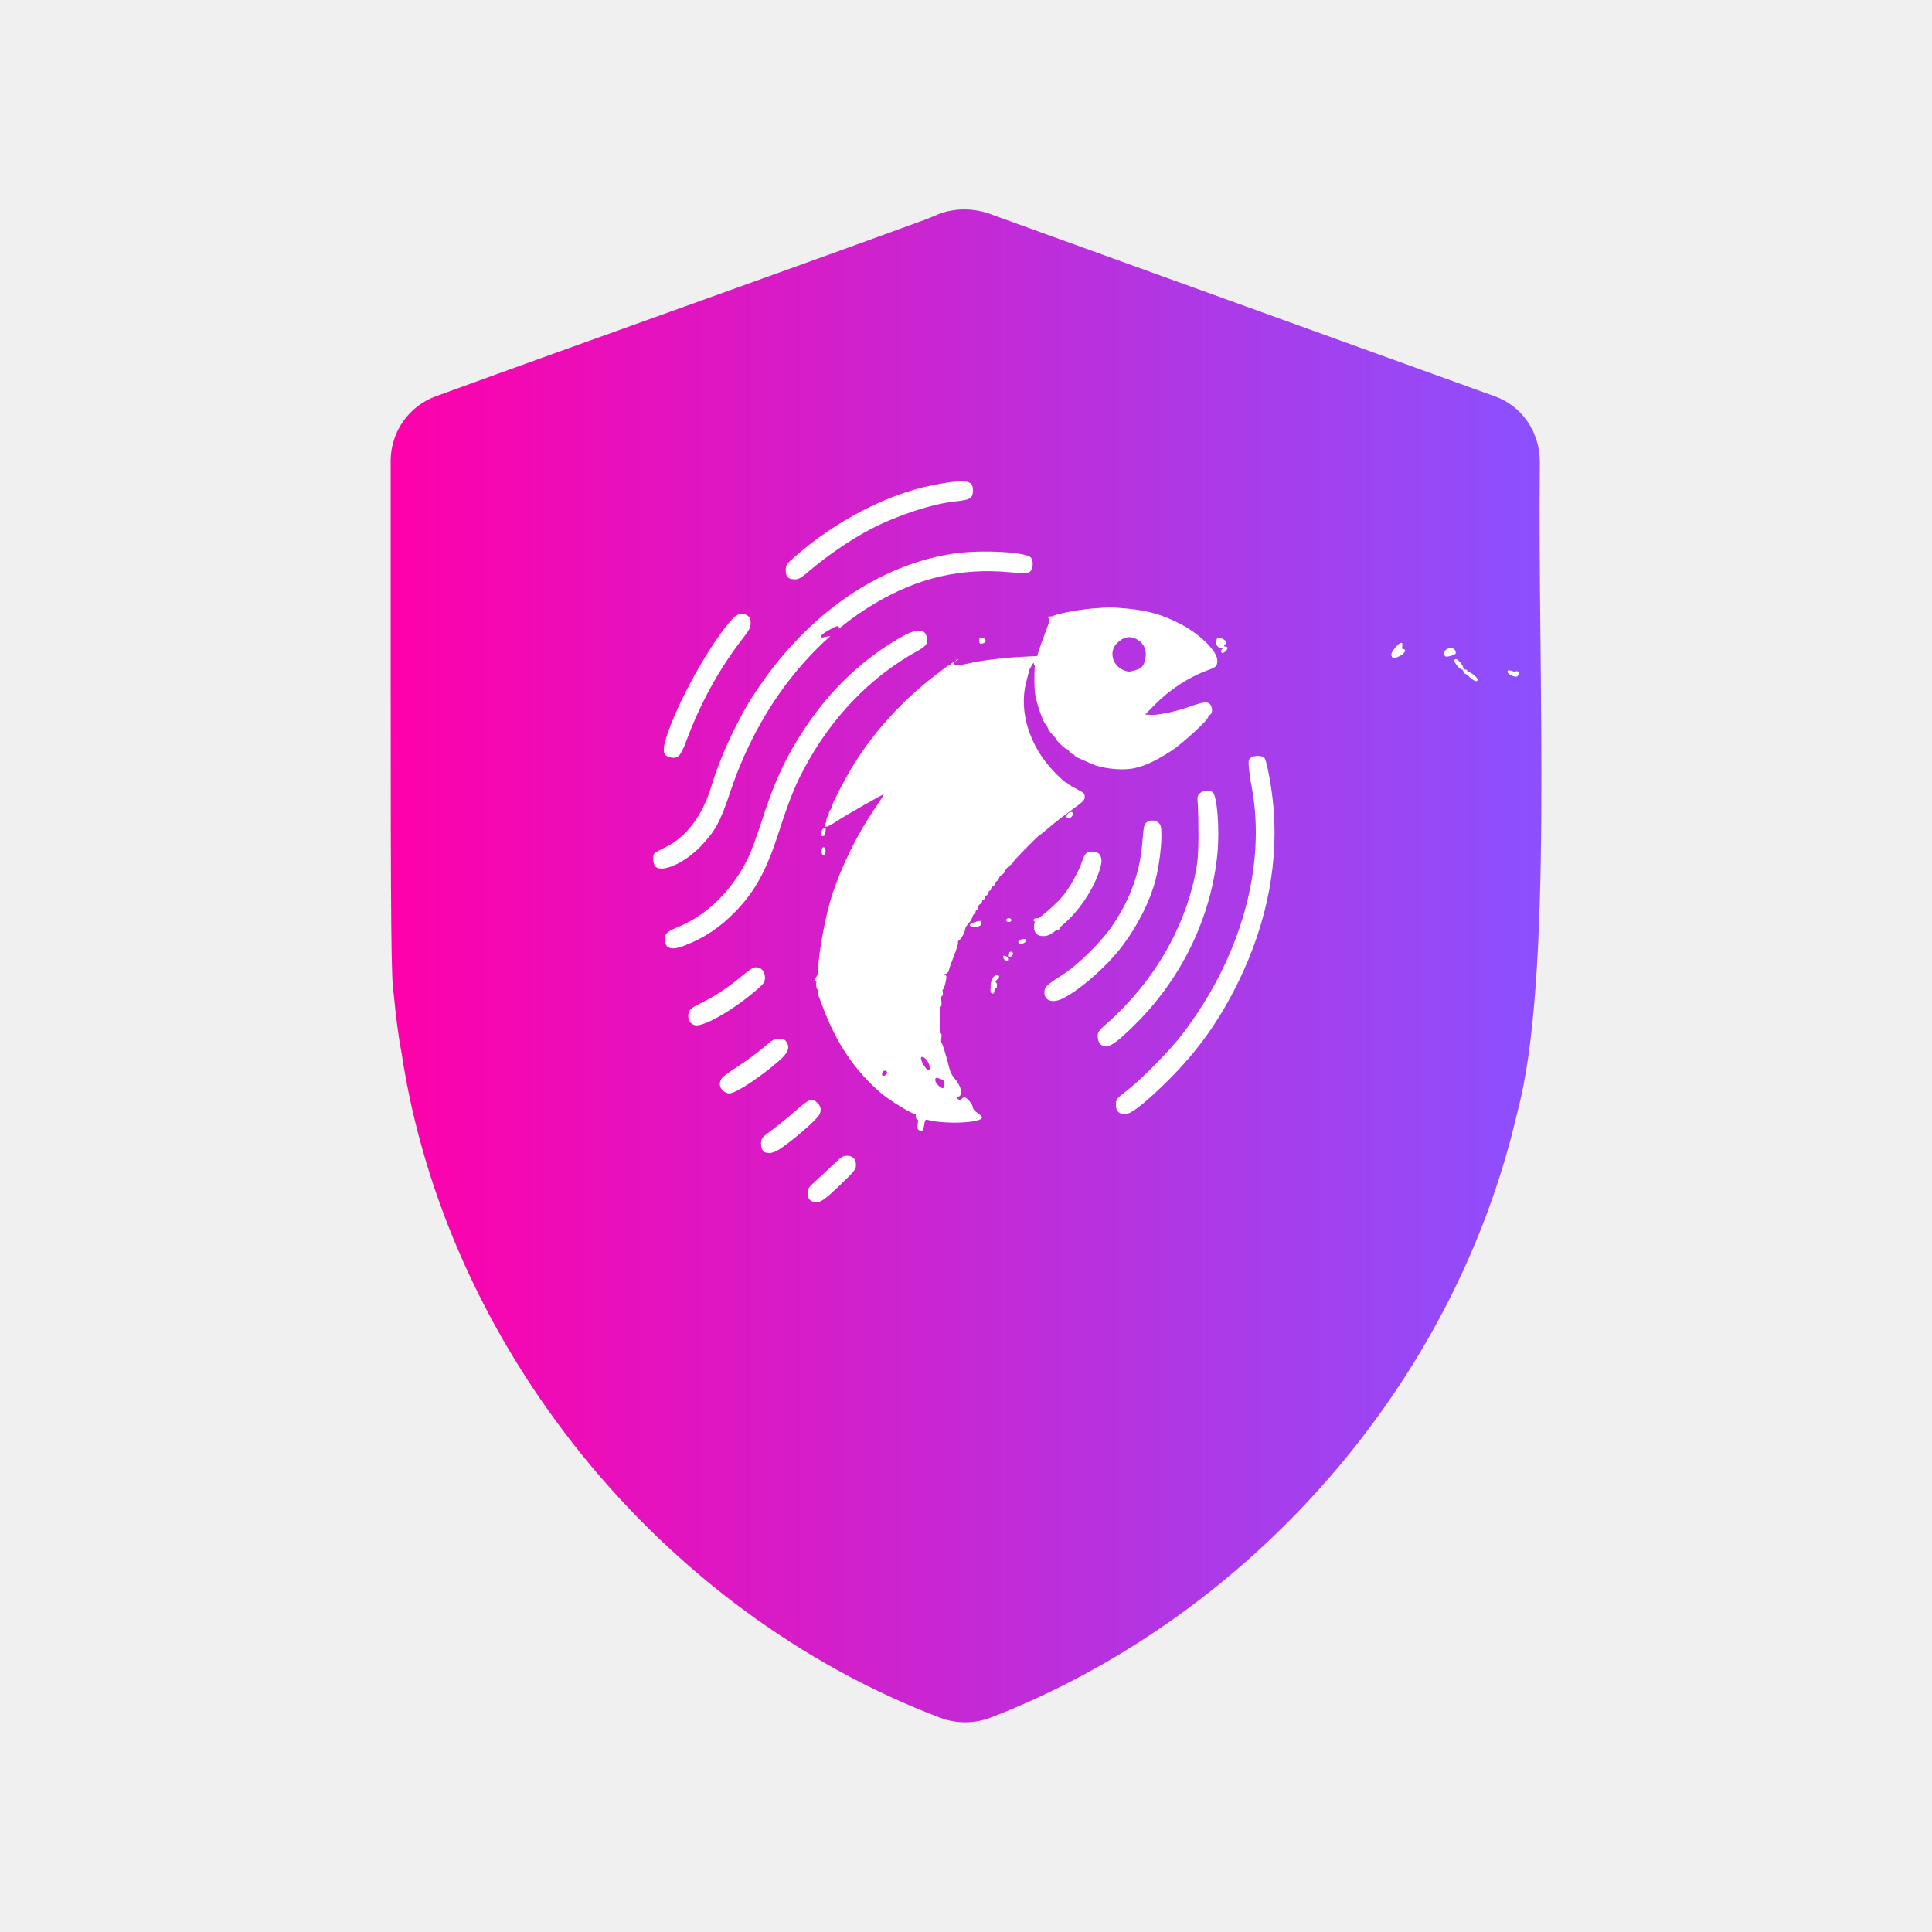
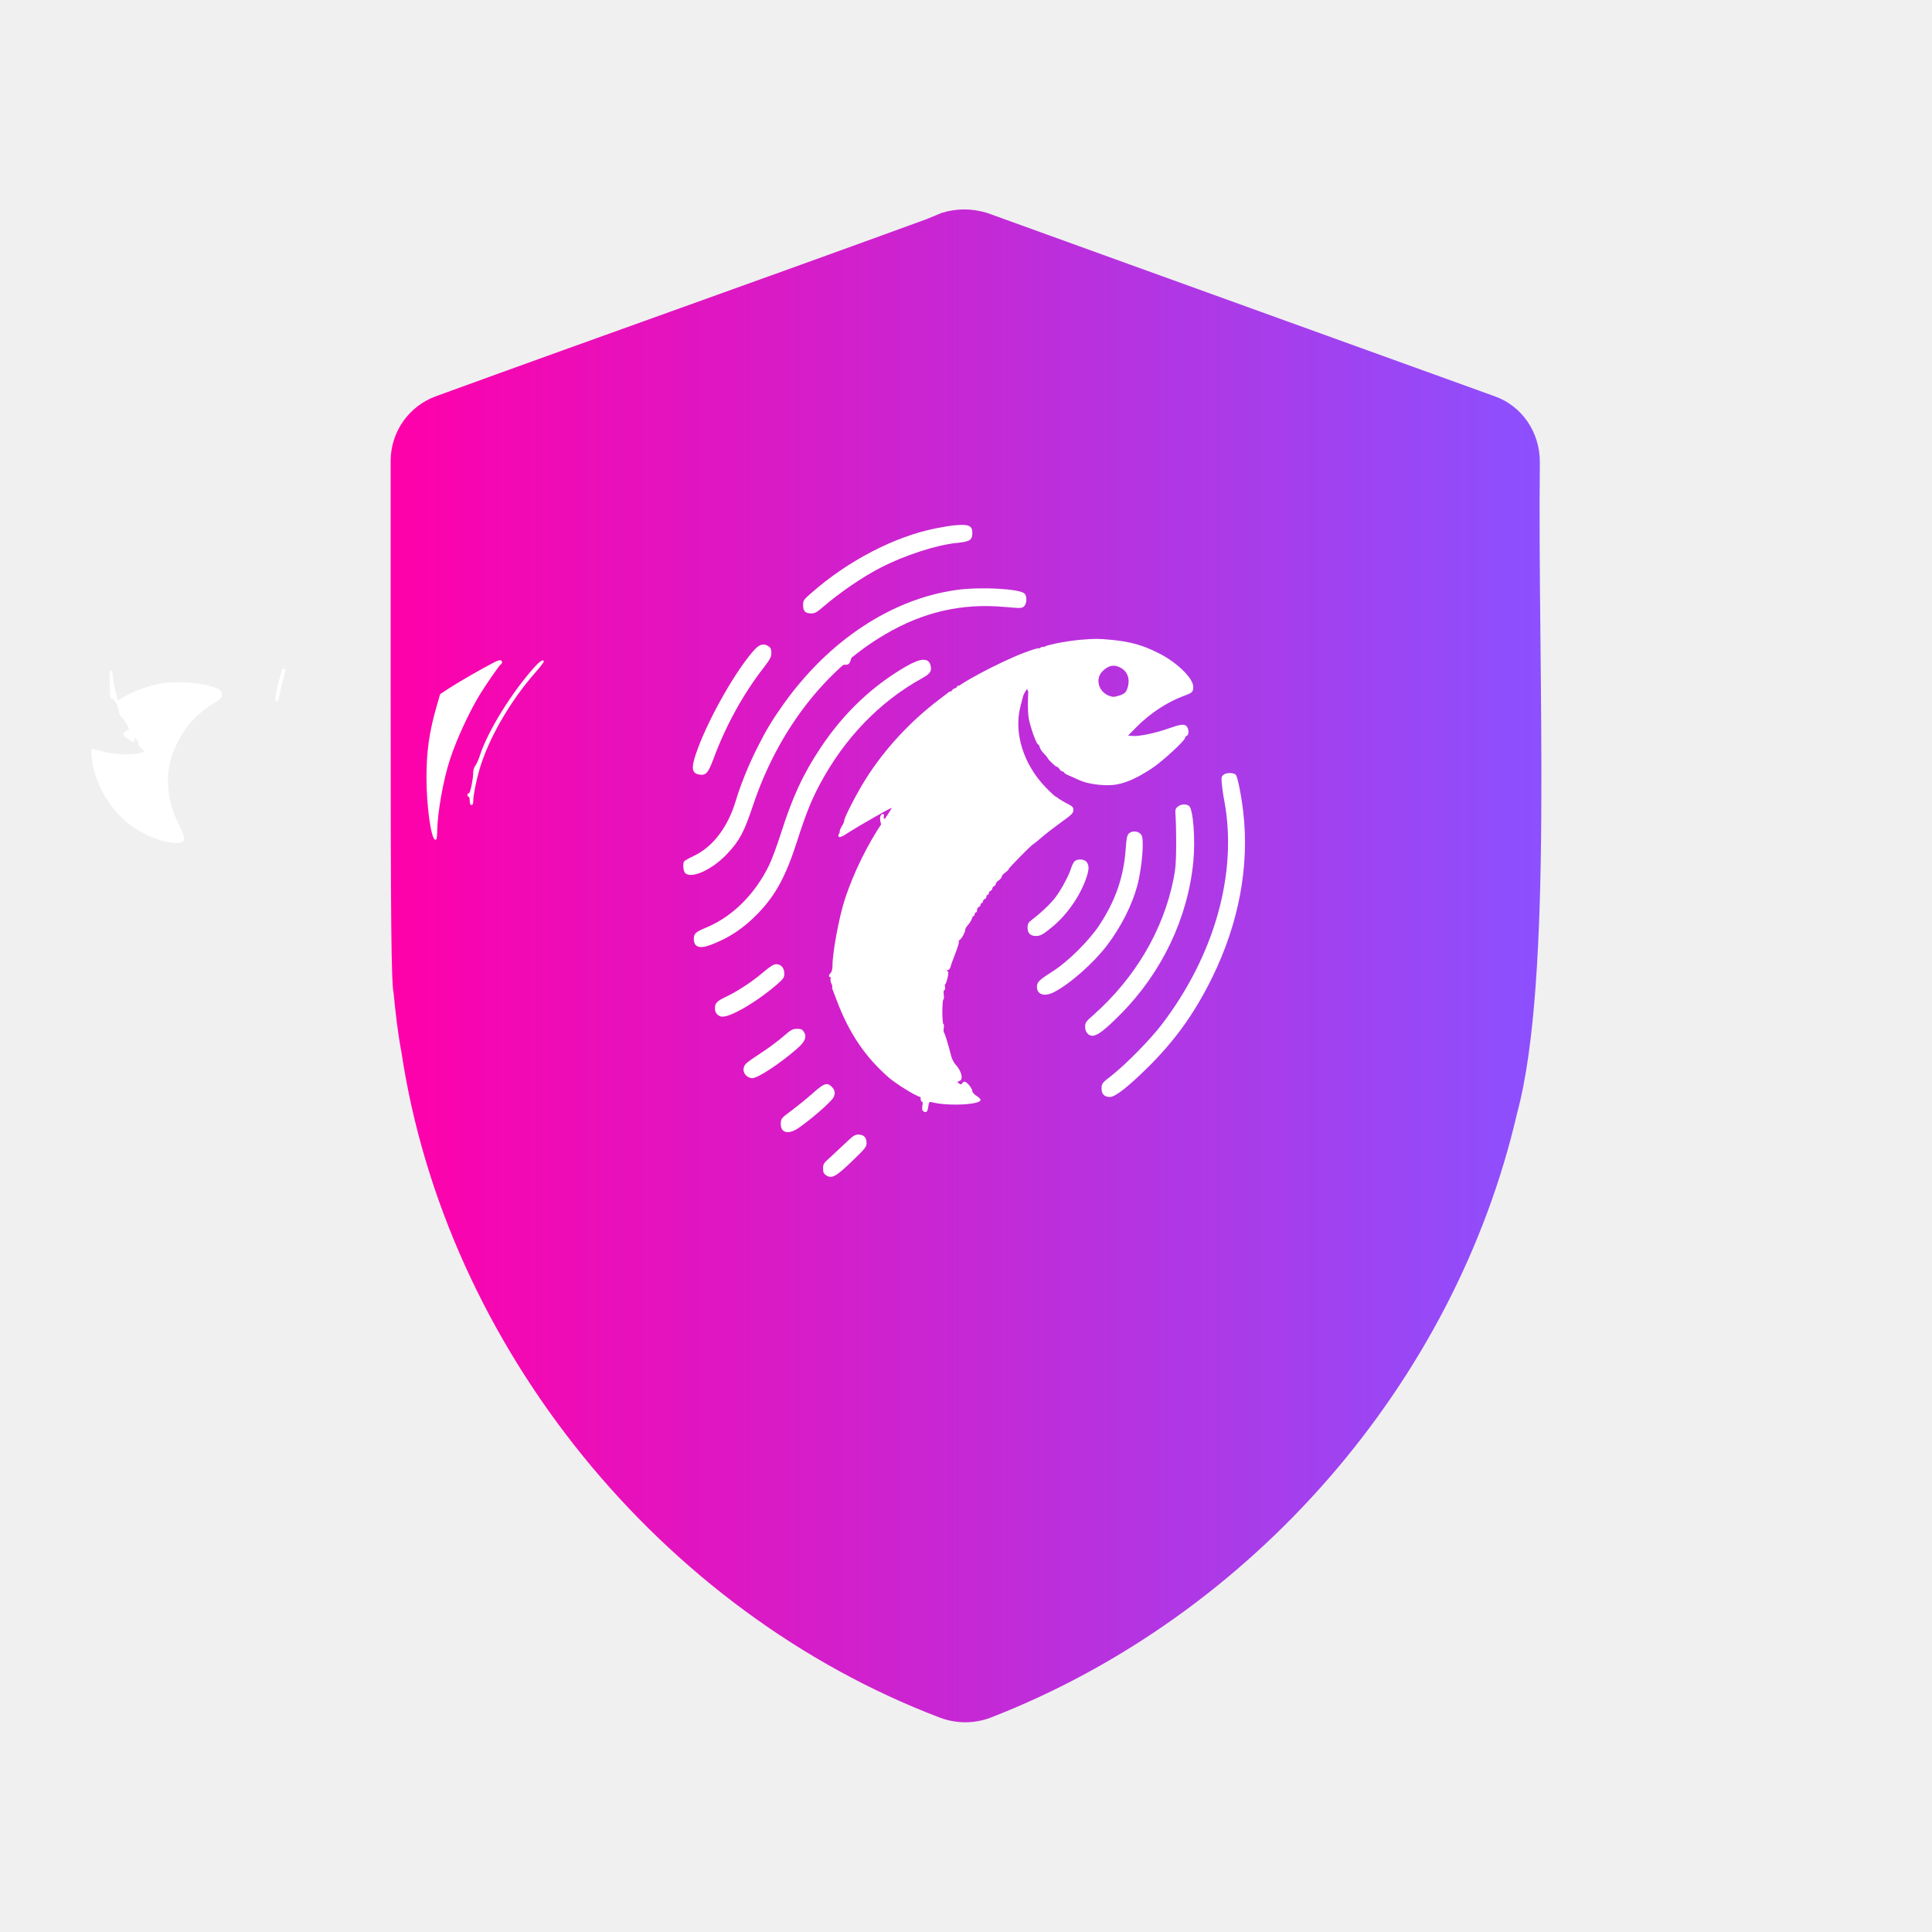
<svg xmlns="http://www.w3.org/2000/svg" viewBox="-6.527 2.221 32.279 32.279" role="img" aria-label="Socket sockeye">
  <defs>
    <linearGradient id="socket-brand-gradient" x1="0" y1="0" x2="1" y2="0">
      <stop offset="0%" stop-color="#ff00aa" />
      <stop offset="100%" stop-color="#8c50ff" />
    </linearGradient>
  </defs>
  <path data-socket-layer="shield" fill="url(#socket-brand-gradient)" d="M18.44 8.84c.46.16.76.6.76 1.1-.04 3.58.23 8.63-.38 10.88-1.04 4.5-4.42 8.4-8.8 10.1a1.2 1.2 0 0 1-.84 0C4.52 29.15.92 24.73.18 19.8c-.06-.31-.1-.67-.13-.98-.04-.2-.05-1.14-.05-5.17V9.91a1.15 1.15 0 0 1 .76-1.07c2.8-1.02 5.38-1.93 8.2-2.96l.24-.1q.38-.12.77 0l2.24.81z" />
  <g data-socket-layer="glyph" transform="translate(2.013 9.2) scale(0.63333)">
-     <defs>
-       <mask id="glyph-cut-0" maskUnits="userSpaceOnUse" x="-4000" y="-4000" width="8000" height="8000">
-         <rect x="-4000" y="-4000" width="8000" height="8000" fill="#ffffff" />
-         <path fill="#000000" d="M672 284c-21.9 8.4-59 28.2-59 31.7 0 1.1.9 1.3 4.8.8 2.6-.4 6.3-1.1 8.3-1.6 7.3-1.8 25.7-4.1 38.4-4.7l13-.7 1.3-4.5c.8-2.5 2.9-8.4 4.8-13.3 1.9-4.8 3.4-9.4 3.4-10.2 0-2.4-3.7-1.8-15 2.5m-155.2 5.8c-6.2 3.4-8 6.6-3 5.1 1.5-.4 4.1-.7 5.8-.7 2.4.1 3.4-.4 4.3-2.3 1.5-3.3 1.4-5.4-.1-5.4-.7 0-3.9 1.5-7 3.3M221.3 292c-10.5 5.4-31.2 17.4-38.1 21.9l-8.1 5.3L172 330c-6.2 21.5-8.5 38.1-8.5 60.3 0 24.1 3.9 52.1 7.4 52.8 1.3.2 1.6-1.1 1.7-7.5.3-15.8 5.3-44 10.9-60.8 5.4-16.7 16.2-40.1 25.2-54.9 5.2-8.6 16.8-25.3 18.1-26.1 1.7-1 1.1-3.5-.7-3.5-1 .1-3.1.8-4.8 1.7m-82.3 4.3c-2.9 3-3.5 5.2-1.4 5.2 1.6 0 6.7-5.2 6.7-6.8 0-2.1-2.5-1.3-5.3 1.6m33.3 5.1c-19.1 21.6-38.6 53.2-45.3 73.3-1.3 4.1-3.2 8.4-4.2 9.6-1 1.3-1.8 3.6-1.8 5.1 0 6.3-2.5 18.4-3.7 18.4-.7 0-1.3.7-1.3 1.5s.5 1.5 1 1.5c.6 0 1 1.6 1 3.5 0 2.4.5 3.5 1.5 3.5s1.5-1 1.5-3.4c0-4.7 2.3-16.5 5.3-26.8 7.7-26.3 26-58.1 47.7-82.7 3.9-4.4 7-8.5 7-9 0-2.7-3.3-.6-8.7 5.5m-76.8 3.4c-1.5 4.8-1.5 5.1.1 5.1.8 0 1.9-1.7 2.5-3.9 1.5-4.8 1.5-5.1-.1-5.1-.8 0-1.9 1.7-2.5 3.9m-123.4 5.1c-.9 2.4-.7 3.4.8 3.4 1.3 0 2.6-2 2.6-4.1 0-1.5-2.7-1-3.4.7m-94 1c0 .8-.4 1.5-1 1.5-.5 0-1 .7-1 1.5s.7 1.5 1.5 1.5 1.5-.7 1.5-1.5.5-1.5 1-1.5c.6 0 1-.7 1-1.5s-.7-1.5-1.5-1.5-1.5.7-1.5 1.5m-241 1.4c-1.4 2.7-1.3 4.1.5 4.1 1.4 0 3.5-2.9 3.5-4.9 0-1.8-2.9-1.2-4 .8m-33.4 1.7c-.9 3.4-.8 3.8.9 3.8.8 0 1.5-.3 1.5-.8 0-.4.3-1.7.6-3 .5-1.6.2-2.2-.9-2.2-.8 0-1.7 1-2.1 2.2m48.6 3.1c-.9 2.4-.7 3.4.8 3.4 1.3 0 2.6-2 2.6-4.1 0-1.5-2.7-1-3.4.7m-46.4 2.7c-.9 3.4-.8 3.8.9 3.8.8 0 1.5-.3 1.5-.8 0-.4.3-1.7.6-3 .5-1.6.2-2.2-.9-2.2-.8 0-1.7 1-2.1 2.2m-101.3.3c-.3.9-.3 1.8 0 2.2 1 1 3.7-.6 3.7-2.2 0-2-2.9-2-3.7 0m-107.4 1.1c-.9 2.4-.7 3.4.8 3.4 1.3 0 2.6-2 2.6-4.1 0-1.5-2.7-1-3.4.7m-146.7 1c-.3.9-.3 1.8 0 2.2 1 1 3.7-.6 3.7-2.2 0-2-2.9-2-3.7 0m-93.8 2c-1.6 3.5-1.5 5.5.2 5.5 1.2 0 3.6-4.7 3.6-7.1 0-1.9-2.8-.7-3.8 1.6m-214 1c0 .3-1.1 4.2-2.4 8.7-3.2 11.3-4.1 18.8-2.3 18.8q1.5 0 2.7-6.3c.6-3.4 2-9.3 3.1-13.2 2.3-8.4 2.3-8.5.4-8.5-.8 0-1.5.2-1.5.5m197.7 3c-2 4.3-2.1 5.5-.4 5.5 1.2 0 4.7-5.9 4.7-8 0-2.3-2.8-.7-4.3 2.5m81 1c0 .8-.4 1.5-1 1.5-.5 0-1 .7-1 1.5s-.4 1.5-1 1.5c-.5 0-1 .7-1 1.5s.7 1.5 1.5 1.5 1.5-.7 1.5-1.5.5-1.5 1-1.5c.6 0 1-.7 1-1.5s.5-1.5 1-1.5c.6 0 1-.7 1-1.5s-.7-1.5-1.5-1.5-1.5.7-1.5 1.5m-140.9-.8c-1.5.5-1.8 3.3-.4 3.3 2.1 0 4.1-1.3 4.1-2.6 0-1.4-1.4-1.7-3.7-.7m-115.7.2c-1.5.5-1.8 3.3-.4 3.3 2.1 0 4.1-1.3 4.1-2.6 0-1.4-1.4-1.7-3.7-.7m-241 1.9c0 4.7 1.3 8.6 2.8 8.6 1.1 0 1.3-.8.8-3.8-.3-2-.6-4.5-.6-5.5 0-.9-.7-1.7-1.5-1.7-.9 0-1.5.9-1.5 2.4m162.2.8c-1.6 1.6-1.5 3.8.1 3.8.7 0 1.8-.5 2.5-1.2 1.6-1.6 1.5-3.8-.1-3.8-.7 0-1.8.5-2.5 1.2m15.5 2.6c-2 2.2-2.2 4.2-.4 4.2 1.6 0 4.7-3.2 4.7-4.8 0-1.8-2.5-1.4-4.3.6m18.2-.3c-1.6 1.6-1.5 3.8.1 3.8.7 0 1.8-.5 2.5-1.2 1.6-1.6 1.5-3.8-.1-3.8-.7 0-1.8.5-2.5 1.2m-146.7 11.5c.4 13.8.3 13.3 1.6 13.3 2.4 0 5.1 4.9 6.4 11.6.3 1.8 1.5 4 2.7 5 2 1.8 6.3 9.3 5.6 9.9-.2.1-1.3.8-2.5 1.4-3.3 1.7-2.8 3.5 1.5 6.5 4.7 3.2 6.6 3.4 5.9.5-.5-2-.5-2 1.4-.3 1 .9 1.9 2.8 1.9 4 0 1.4 1 3 2.5 4 1.4.9 2.5 2 2.5 2.4 0 .5-3.1 1.3-6.9 2-7 1.2-23 .1-28.3-1.9-1.3-.4-4.1-1.1-6.2-1.5l-3.9-.7.6 7.5c1.7 19.2 13.5 41.2 29.5 54.7 11.7 9.9 30.6 17.9 42.1 17.9 8.7 0 9-2.5 2.1-16.5-9.8-19.7-11.6-41.1-5-59.3 7-18.9 17.8-32.4 34.3-42.6 6.7-4.2 7.7-5.2 7.7-7.7 0-1.9-.8-3.4-2.5-4.5-7.5-4.9-32-7.7-47.5-5.5-10.2 1.5-23.3 6-32.1 11.1l-6.6 3.7-1.7-7.2c-1-4-2-9.8-2.3-12.9-.4-3.5-1-5.6-1.8-5.6-1 0-1.2 2.6-1 10.7m-199 1.4c0 2.1 1.3 4.1 2.6 4.1 1.5 0 1.7-1 .8-3.4-.7-1.7-3.4-2.2-3.4-.7M588 619c0 2.3 4.1 9 5.5 9 2.1 0 1.9-2.9-.5-6.8-1.9-3-5-4.4-5-2.2m-29.7 11c-.3.9-.3 1.8 0 2.2 1 1 3.7-.6 3.7-2.2 0-2-2.9-2-3.7 0m40.7 5.8c0 2 3.9 6.2 5.8 6.2.7 0 1.2-1.4 1.2-3 0-2.4-.6-3.3-2.6-4-3.6-1.4-4.4-1.3-4.4.8m19.3 0c-.3.9-.3 1.8 0 2.2 1 1 3.7-.6 3.7-2.2 0-2-2.9-2-3.7 0" />
-       </mask>
-     </defs>
-     <g transform="translate(-9.352 -4.327) scale(0.03429)" mask="url(#glyph-cut-0)">
-       <path fill="#ffffff" fill-rule="nonzero" d="M681.9 288.8c-2.1 5.3-4.3 11.7-5 14.2l-1.4 4.5-12.5.6c-13.9.7-25.8 2.1-37 4.5-5.3 1.2-7.5 1.3-7.8.5-.4-1.3-3.2-1.5-3.2-.2 0 .5-.9 1.1-2 1.4-2 .5-3.7 3.3-2.7 4.3.2.3 6.3-.7 13.3-2.1 22.1-4.5 47.4-6.9 47.4-4.6 0 .5-.7 2.5-1.5 4.4-1.8 4.5-1.9 5.7-.2 5.7.7 0 2.3-1.9 3.4-4.3 1.4-2.6 2.2-3.5 2.2-2.3.1 1.4.6 1.7 2.4 1.2 1.2-.3 2.5-.6 3-.6 1.1 0 .8-6-.3-6-2.4 0 3.9-19.9 8.2-26.2 2.4-3.5 2.3-4.8-.4-4.8-2 0-2.8 1.4-5.9 9.8m-5.7 1.2c-1.5.5-1.8 3.3-.4 3.3 2.1 0 4.1-1.3 4.1-2.6 0-1.4-1.4-1.7-3.7-.7m-14 6.6c-4.6 2.3-8.3 4.7-8.3 5.4s.4 1.3 1 1.3c2.2 0 18-8.5 18-9.7 0-2-1.9-1.5-10.7 3m107.7-.9c0 1.3 2 2.6 4.1 2.6 1.5 0 1-2.7-.7-3.4-2.4-.9-3.4-.7-3.4.8m-137 2c0 2.6.7 2.9 3.4 1.9 3-1.2 1.2-4.4-2.5-4.4-.5 0-.9 1.1-.9 2.5m182.6-.9c-1.2 3.1.4 6.4 3.3 6.5 1.4 0 2 .3 1.4.6-1.6.6-1.7 3.3-.2 3.3 1.4 0 3.9-2.5 3.9-3.9 0-.6-.8-1.1-1.7-1.1-1.3 0-1.4-.3-.5-1.2 1.9-1.9 1.4-3.2-1.5-4.6-3.5-1.6-4-1.5-4.7.4m137.2 6.5c-2.3 2.8-3.1 4.6-2.7 6 .8 2.4 1.9 2.4 6.5.2 3.5-1.7 5.4-5.2 2.7-5.2-1 0-1.3-.8-.9-2.5.7-3.8-1.8-3.1-5.6 1.5m39.6 1.1c-2 1.1-2.4 4.4-.8 5.4 1.3.8 8-1.3 8-2.5 0-3.7-3.5-5.1-7.2-2.9m6 8.5c0 1.8 4.3 7 5.7 7 .7 0 1.3.7 1.3 1.5s.4 1.5.9 1.5 2.3 1.3 4.1 3c3.4 3.2 6 3.9 6 1.7 0-1.4-5.2-5.7-7-5.7-.5 0-1-.5-1-1 0-.6-.7-1-1.5-1s-1.5-.5-1.5-1.1c0-1.9-4.1-6.9-5.6-6.9-.8 0-1.4.5-1.4 1m41 8.8c0 1.4 4 3.7 6.5 3.7 2.7 0 1.5-2.8-1.6-3.9-4.1-1.4-4.9-1.4-4.9.2m5 1c0 .8.9 1.5 2 1.5s2-.7 2-1.5-.9-1.5-2-1.5-2 .7-2 1.5M678.9 412c-34.2 20.5-60.6 46.1-79.6 77.3-19.8 32.3-27.6 64.9-23.2 96.3 2.1 15.2 9.9 35.5 17.5 45.9 6.9 9.2 20.1 22 28.2 27.3 6.7 4.3 7.1 4.7 5 5.6-4.4 1.8-22.7 1.1-31.5-1.2-10.5-2.8-11.3-2.8-11.3.3 0 1.4.5 2.5 1.1 2.5.7 0 .9 1.2.4 3.6-.4 2.6-.2 3.9.7 4.5 2.6 1.7 3.6.8 4.3-3.7.6-4.1.9-4.5 2.8-4 13.3 3.6 41.7 2.3 41.7-1.9 0-.8-1.6-2.3-3.5-3.5-2-1.2-3.5-3-3.5-4 0-2.3-4.7-8-6.5-8-.8 0-1.8.6-2.2 1.4-.7 1.2-1.1 1.2-2.6.1-1.8-1.3-1.7-1.4.2-2 3.8-1.2 2-8.7-3.5-14.5-1.2-1.4-2.7-4.3-3.3-6.5-2.8-11-5.6-20-6.2-20.3-.4-.2-.5-1.9-.2-3.8s.2-3.4-.3-3.4-.9-4.7-.9-10.5.4-10.5.9-10.5.6-1.8.3-4c-.3-2.4-.1-4 .5-4s.8-1.1.6-2.5c-.3-1.4-.2-2.5.2-2.5.3 0 1.2-2.3 1.9-5.2.9-4.1.9-5.3-.1-6-1-.6-.9-.8.3-.8 1 0 2-1.2 2.4-2.8.3-1.5 2.2-6.6 4.1-11.5 1.9-4.8 3.2-9.1 2.9-9.6-.3-.6.1-1.3.8-1.8 1.7-1 4.7-6.6 4.7-8.7 0-.8 1.1-2.7 2.5-4.2s2.8-3.8 3.1-5.1c.4-1.3 1-2.3 1.5-2.3s.9-.7.9-1.5.5-1.5 1-1.5c.6 0 1-.9 1-2s.7-2.3 1.5-2.6c.8-.4 1.5-1.2 1.5-2s.5-1.4 1-1.4c.6 0 1-.6 1-1.4s.7-1.6 1.5-2c.8-.3 1.5-1.2 1.5-2.1 0-.8.5-1.5 1-1.5.6 0 1-.6 1-1.4s.7-1.6 1.5-2c.8-.3 1.5-1.2 1.5-2 0-.7.7-1.6 1.5-2 .8-.3 1.5-1.2 1.5-2 0-.7 1.1-2.1 2.5-3s2.5-2.3 2.5-3.1c0-.7 1.4-2.3 3-3.5 1.7-1.2 3-2.5 3-3 0-.9 19.8-21 20.7-21 .2 0 3.5-2.6 7.2-5.8 3.7-3.3 11.4-9.1 16.9-13.1 8.9-6.4 10.2-7.7 10.2-10.2s-.7-3.2-5.2-5.5c-2.9-1.5-7.2-4-9.5-5.5-2.3-1.6-4.8-2.9-5.6-2.9s-7.5 3.6-14.8 8M549 417.7c-12 6.7-16.3 8.6-18.9 8.4-4.2-.2-8.1 2.2-8.1 5.3 0 1.7-1 2.8-4 4.2-2.4 1.1-4 2.6-4 3.6 0 2.8 2 2.2 10-3.1 7.8-5 34.3-20.1 35.3-20.1.4 0-2.6 4.8-6.7 10.7-13.6 19.9-25.6 44.3-33 66.8-5 15.4-10.6 45.4-10.6 57 0 2.5-.6 5-1.5 5.9-1.7 1.7-2 3.6-.4 3.6.5 0 .7.5.4 1-1 1.7 1.5 8 3.2 8 1.2 0 1.3-.8.8-3.8-.7-4.3.8-22.5 3.1-36.2 6.3-38.4 23.5-77.8 48-110.3 4.3-5.6 5.6-9.7 3.2-9.7-.7 0-8.3 3.9-16.8 8.7m-29 6.9c0 .8-.7 2.2-1.5 3-1.9 2-1.9 5.4 0 5.4.9 0 1.8-1.2 2.2-3 .3-1.7.9-3 1.4-3s.9-.9.9-2-.7-2-1.5-2-1.5.7-1.5 1.6m-8.4 19.6c-.9 3.4-.8 3.8.9 3.8.8 0 1.5-.3 1.5-.8 0-.4.3-1.7.6-3 .5-1.6.2-2.2-.9-2.2-.8 0-1.7 1-2.1 2.2m0 15.5q0 3 1.5 3t1.5-3-1.5-3-1.5 3m142 53c0 .8.9 1.5 2 1.5s2-.7 2-1.5-.9-1.5-2-1.5-2 .7-2 1.5m21 0c0 .9.9 1.5 2.5 1.5s2.5-.6 2.5-1.5-.9-1.5-2.5-1.5-2.5.6-2.5 1.5m5 .9c0 1.2 2.8 2.5 5.3 2.6 1.8 0 .5-2.8-1.5-3.4-3.3-.8-3.8-.8-3.8.8m-50.7.8c-4.6 1.5-4.3 3.6.5 3.5 3.7-.1 5.2-1 5.2-3.5 0-1.4-1.2-1.4-5.7 0m59.7 1.9c0 1.4 3 3.8 4.8 3.9 1.9 0 1.4-2.8-.7-4-2.6-1.3-4.1-1.3-4.1.1m-8.7 3.2c-1.5.5-1.8 3.3-.4 3.3 2.1 0 4.1-1.3 4.1-2.6 0-1.4-1.4-1.7-3.7-.7m-15.2 8.2c-1 .2-1.8 1.1-1.8 1.9 0 2.2 5.4 1.4 5.8-.9.3-1.7-.6-1.9-4-1m-9.5 10.8c-.3.9-.3 1.8 0 2.2 1 1 3.7-.6 3.7-2.2 0-2-2.9-2-3.7 0m-3.8 3.1c.2 1.1 1.1 2 2.2 2.2 1.3.3 1.7-.1 1.4-1.4-.2-1.1-1.1-2-2.2-2.2-1.3-.3-1.7.1-1.4 1.4m-84.2 9.8c0 1.3 2 2.6 4.1 2.6 1.5 0 1-2.7-.7-3.4-2.4-.9-3.4-.7-3.4.8m77.3 4.4c-1.7 1.1-3.4 6.2-2.8 8.3 1 3.2 3.4 2.3 3.3-1.2-.1-1.9.6-3.7 1.5-4.4 3.2-2.3 1.3-4.8-2-2.7m-1.7 6c-1.9 2-1.7 7.5.2 7.5.8 0 1.5-.9 1.5-2s.5-2 1-2c.6 0 1-1.1 1-2.5 0-2.7-1.8-3.2-3.7-1m-56.9 7.7c-.4 1.4-.2 2.4.5 2.6 1.5.5 5.1 7.6 5.1 10.1 0 1.1.7 2.6 1.5 3.5.8.8 1.5 1.9 1.5 2.5s.7 1.1 1.5 1.1c1.7 0 2.1-2.6.4-3.2-.6-.2-1.4-3.3-1.9-6.8-1.2-9.1-1.9-10.7-4.3-11.4-3.3-.9-3.5-.8-4.3 1.6m.6 6c-.4 1.4.2 4.8 1.4 8.2 1.1 3.2 2 5.9 2 6 0 .2.6.3 1.4.3 1.4 0 2.9 3.2 4 8.2.8 3.5 3.6 3.8 3.6.4 0-1.3-1.8-6.2-4-10.9s-4-9-4-9.6-.4-1.1-.9-1.1-.7-.9-.4-2c.4-1.3 0-2-1-2-.8 0-1.8 1.1-2.1 2.5m-43.2 4c-.8 1.9 5.4 8.5 7.9 8.5 1.1 0 2.1.9 2.4 2s1.2 2 2 2c2.1 0 1.2-5-1.1-6.4-1.1-.6-3.3-2.6-4.9-4.4-3.2-3.5-5.4-4.1-6.3-1.7m14.6 14c0 .8.5 1.5 1.1 1.5s1.7.7 2.5 1.5c2 1.9 4.4 1.9 4.4 0 0-.8-1.1-1.7-2.5-2.1-1.4-.3-2.5-1-2.5-1.5s-.7-.9-1.5-.9-1.5.7-1.5 1.5m21.5 6.4c-1.1.5-3 .7-4.2.4-1.6-.4-2.3-.1-2.3 1 0 1.4 6.5 3.9 13.6 5.3 2.7.5 3.3.3 3.9-1.5.4-1.3.1-2.7-.8-3.5-1.8-1.9-7.6-2.8-10.2-1.7m18 4.1c-.3.5-1.9 1-3.6 1-1.9 0-2.9.5-2.9 1.5 0 .9.9 1.5 2.4 1.5 3.7 0 7.6-1.8 7.6-3.5s-2.5-2.1-3.5-.5M611 175.7c-1.9.2-8.2 1.3-14 2.4-35 6.9-74.9 27.6-106.2 55.2-6.4 5.6-6.8 6.2-6.8 10.2 0 5.1 1.8 7 7 7 3 0 4.8-1 10.1-5.6 14.6-12.5 33.3-25.3 48.8-33.3 20.5-10.6 48-19.5 65.1-21.1 11-1.1 13-2.4 13-8.6 0-6.4-3.3-7.6-17-6.2m3.8 54.8c-55.2 7.6-108.7 42.8-147.4 97.1-10.2 14.4-14.8 22.1-22.5 37.4-7.4 14.7-14.2 31.5-18.4 45.6-6.7 21.9-19.1 38.3-35 46-4.4 2.1-8.3 4.3-8.7 4.9-1.4 1.8-.8 8.3.8 9.9 5.2 5.3 22.9-2.7 35.5-16 10.8-11.5 14.5-18.3 22.3-41.6 21.3-63.6 61.2-115.4 112.1-145.3 32.7-19.3 65.6-26.8 102.1-23.5 13.6 1.2 14.5 1.2 16.4-.5 2.4-2.2 2.7-8.6.5-10.8-4.1-4.2-37.1-6-57.7-3.2M719.4 273c-5.1.4-14 1.8-19.9 3-9.5 2.1-10.8 2.6-12.9 5.4-3.5 4.9-9.6 22-10.5 29.6-1 8.4-1.1 23.3-.1 28.7 1.2 7.2 6.6 22.3 8 22.3.4 0 1.1 1.1 1.4 2.4.3 1.4 1.9 3.8 3.6 5.4 1.6 1.7 3 3.3 3 3.6 0 1 6.8 7.6 7.9 7.6.6 0 1.6.9 2.3 2s1.8 2 2.5 2 1.3.4 1.3.8c0 .5 1.9 1.7 4.3 2.7 2.3 1 6.5 2.8 9.2 4.1 6.9 3 18.9 4.7 28.3 3.9 9.2-.9 19.8-5.4 33.1-14.2 8.8-5.8 28.1-23.6 28.1-25.8 0-.7.7-1.5 1.5-1.9 2-.7 1.9-6-.2-8.1s-5.2-1.7-16.5 2.3c-10.1 3.6-24.2 6.5-29.5 6l-3.8-.3 7.5-7.6c11.5-11.6 26.2-21.2 40.5-26.4 6.8-2.5 7.5-3.2 7.5-7.6 0-7.2-13.9-20.8-29.3-28.5-13.6-6.9-24-9.8-40.2-11.4-11.9-1.1-13.5-1.1-27.1 0m35.3 24c5.2 3.1 7.3 8.6 5.9 15-1.3 5.4-2.7 7-7.9 8.5-4.3 1.3-5.3 1.3-8.8-.1-8.5-3.5-11.4-14.1-5.4-20.4 5.1-5.4 10.6-6.4 16.2-3M443 281c-15.2 16.4-38.3 56.7-48.6 84.5-5.9 16.1-5.7 20.8 1.1 22.1 5.7 1 7.6-1.1 12-12.7 10.7-29 25.3-55.5 43.2-78.6 5.3-6.9 6.3-8.8 6.3-12.2 0-3-.6-4.4-2.2-5.5-4-2.8-7.7-2-11.8 2.4m129 14.4c-28.9 16.6-53.4 39.8-73.1 69.4-15.2 22.9-23.9 41.8-34.2 74.2-3.1 9.6-7.4 21.2-9.6 25.7-12 24.8-31.5 44.1-53.7 53.2-8.7 3.6-10.4 5.1-10.4 9.4 0 7.2 4.7 8.9 14.3 5.3 15.7-5.9 28-14.1 40.1-26.6 15.3-15.8 24-32 33.6-62 7.2-22.4 12-34.6 19.2-48 20.9-39.2 50.8-70.3 87-90.3 7-3.9 8.4-5.9 7.3-10.7-1.5-6.9-8.1-6.7-20.5.4m72.5 15.2c-5.5.7-15.8 2.4-23 3.9l-13 2.6-9 6.9c-24.5 18.6-46.1 42-62 67.1-7.3 11.4-18.5 33.1-18.5 35.7 0 .9-.9 3-2 4.7-2.4 3.7-2.6 7.5-.4 7.5.9 0 4.6-2 8.2-4.4 3.7-2.3 12.3-7.4 19.2-11.1s14.1-7.7 16-8.9c3.4-2 3.4-2-2.3 5.9C528 462 512 507.2 509.4 557.1l-.7 12.4 3.8 10c10.5 28.1 24.6 48.9 44.9 66.4 4.9 4.1 15.3 10.9 22.2 14.4 12 6 31.3 8.9 45.4 6.7 10.2-1.6 10.2-2.6-.4-9.6-15.5-10.4-30.6-27.5-36.9-41.9-12.7-29.2-14.1-56.7-4.2-86.3 15.3-45.7 49.5-86.4 96.5-114.6 10.3-6.3 13.2-7.6 15.4-7 1.4.3 2.6 1 2.6 1.5s.7.9 1.5.9 1.5.4 1.5 1c0 .5.7 1 1.5 1s1.5-.7 1.5-1.5-.7-1.5-1.5-1.5-1.5-.5-1.5-1c0-.6-.5-1-1.2-1-.6 0-4.8-3.7-9.2-8.3-19.2-19.8-27.5-46.6-21.6-69.2 1.1-4.4 2.5-9.8 3.1-12s1.4-4.4 2-5c.5-.5.9-1.5.9-2.2 0-1.7-16.5-1.6-30.5.3M697 427.5c0 2.7 1.8 3.3 3.8 1.3s1.4-3.8-1.3-3.8c-2 0-2.5.5-2.5 2.5m4.2 3.2c-1.6 1.6-1.5 3.8.1 3.8.7 0 1.8-.5 2.5-1.2 1.6-1.6 1.5-3.8-.1-3.8-.7 0-1.8.5-2.5 1.2m-250.9 125c-9.5 8.1-21.5 16-31.4 20.8-8.4 4-9.9 5.5-9.9 10.1 0 3.5 1.7 5.9 5 6.9 6.1 1.9 29.7-11.6 47.8-27.3 5.6-4.9 6.2-5.8 6.2-9.3 0-4.7-2.8-7.9-6.9-7.9-2.1 0-5 1.8-10.8 6.7m16.7 54.9c-4.1 3.6-12.2 9.6-18 13.4-14.2 9.4-14.9 10-15.6 13.7-.8 4 3 8.3 7.4 8.3 4.7 0 24-12.7 38.4-25.4 6.6-5.8 8.2-9.9 5.4-14.1-1.3-2-2.4-2.5-5.9-2.5-3.7.1-5 .8-11.7 6.6m24.8 48.6c-5.1 4.5-12.9 10.8-17.3 14.1-9.3 6.9-9.5 7.1-9.5 11.8 0 7.6 6.6 9.1 15.1 3.3 10.4-7.1 27.3-21.8 29.6-25.8 1.9-3.3 1.5-6.5-1.2-9.1-4.1-4.2-6.6-3.3-16.7 5.7m28.2 42.1c-4.1 3.9-10.1 9.5-13.2 12.3-5.3 4.7-5.8 5.5-5.8 9.3 0 3.2.5 4.4 2.5 5.7 4.9 3.2 8.3 1.4 21.9-11.7 11.7-11.3 12.6-12.4 12.6-15.8 0-4.7-2.4-7.1-7.1-7.1-2.9 0-4.6 1.2-10.9 7.3" />
+     <g transform="translate(-7.302 -2.603) scale(0.031)">
+       <path fill="#ffffff" fill-rule="nonzero" d="M842.1 387.6c-2.1 1.5-2.3 2.2-1.8 7.8.3 3.3 1.2 9.9 2.1 14.4 11.5 61.1-8 131.3-53.1 190.4-9.1 12.1-30.4 33.8-41.8 42.8-9.4 7.4-9.5 7.4-9.5 12.1 0 4.5 2.5 6.9 7.1 6.9 4.7 0 16-9 34-26.9 22.1-22.2 38.4-45 52.9-74.5 22.8-46.3 32-95.2 26.5-141.6-1.6-13.7-4.8-29.7-6.3-31.2-1.8-1.8-7.6-2-10.1-.2m-39.2 27.3c-2.2 1.8-2.4 2.5-1.9 8.8.3 3.7.5 14.7.5 24.3-.1 13.9-.5 19.8-2.3 28.6-8.6 43.3-32.6 84.1-67.9 115.4-6.6 5.8-7.3 6.7-7.3 10.2 0 2.5.7 4.5 2.1 5.9 4.6 4.6 10.7 1 28.5-17 34.9-35.3 56.9-81.7 61.5-129.6 1.8-19-.2-44.6-3.7-47.2-2.6-1.9-6.8-1.6-9.5.6m-41.7 22.9c-1.5 1.5-2 4.1-2.6 12.1-1.6 24.5-8.6 44.9-22.7 66.2-8.6 12.9-26.5 30.7-38.9 38.6-12.5 8-14 9.5-14 13.6 0 6.6 6.3 8.6 14.3 4.6 13.7-7 33.9-24.8 45.7-40.4 11.6-15.4 20.8-33.5 25.3-50 2.5-9.1 4.7-25 4.7-34.3 0-6.9-.3-8.5-2-10.2-2.5-2.5-7.4-2.6-9.8-.2m-46.4 23.9c-.9 1-2.1 3.6-2.8 5.8-2.2 7.1-9.9 20.9-14.8 26.6-4.7 5.5-11.3 11.6-18.6 17.2-3 2.3-3.6 3.4-3.6 6.6 0 4.6 2.4 7.1 6.9 7.1 4.2 0 6.1-1.1 14.6-8.1 12.2-10.1 23.4-26.3 28.5-41.3 2.4-7.2 2.5-10.4.4-13.4-1.9-2.8-8.3-3.1-10.6-.5" />
    </g>
-     <g transform="translate(-9.352 -4.327) scale(0.03429)">
-       <path fill="#ffffff" fill-rule="nonzero" d="M842.1 387.6c-2.1 1.5-2.3 2.2-1.8 7.8.3 3.3 1.2 9.9 2.1 14.4 11.5 61.1-8 131.3-53.1 190.4-9.1 12.1-30.4 33.8-41.8 42.8-9.4 7.4-9.5 7.4-9.5 12.1 0 4.5 2.5 6.9 7.1 6.9 4.7 0 16-9 34-26.9 22.1-22.2 38.4-45 52.9-74.5 22.8-46.3 32-95.2 26.5-141.6-1.6-13.7-4.8-29.7-6.3-31.2-1.8-1.8-7.6-2-10.1-.2m-39.2 27.3c-2.2 1.8-2.4 2.5-1.9 8.8.3 3.7.5 14.7.5 24.3-.1 13.9-.5 19.8-2.3 28.6-8.6 43.3-32.6 84.1-67.9 115.4-6.6 5.8-7.3 6.7-7.3 10.2 0 2.5.7 4.5 2.1 5.9 4.6 4.6 10.7 1 28.5-17 34.9-35.3 56.9-81.7 61.5-129.6 1.8-19-.2-44.6-3.7-47.2-2.6-1.9-6.8-1.6-9.5.6m-41.7 22.9c-1.5 1.5-2 4.1-2.6 12.1-1.6 24.5-8.6 44.9-22.7 66.2-8.6 12.9-26.5 30.7-38.9 38.6-12.5 8-14 9.5-14 13.6 0 6.6 6.3 8.6 14.3 4.6 13.7-7 33.9-24.8 45.7-40.4 11.6-15.4 20.8-33.5 25.3-50 2.5-9.1 4.7-25 4.7-34.3 0-6.9-.3-8.5-2-10.2-2.5-2.5-7.4-2.6-9.8-.2m-46.4 23.9c-.9 1-2.1 3.6-2.8 5.8-2.2 7.1-9.9 20.9-14.8 26.6-4.7 5.5-11.3 11.6-18.6 17.2-3 2.3-3.6 3.4-3.6 6.6 0 4.6 2.4 7.1 6.9 7.1 4.2 0 6.1-1.1 14.6-8.1 12.2-10.1 23.4-26.3 28.5-41.3 2.4-7.2 2.5-10.4.4-13.4-1.9-2.8-8.3-3.1-10.6-.5" />
+     <g transform="translate(-7.302 -2.603) scale(0.031)">
+       <path fill="#ffffff" fill-rule="nonzero" d="M672 284c-21.9 8.4-59 28.2-59 31.7 0 1.1.9 1.3 4.8.8 2.6-.4 6.3-1.1 8.3-1.6 7.3-1.8 25.7-4.1 38.4-4.7l13-.7 1.3-4.5c.8-2.5 2.9-8.4 4.8-13.3 1.9-4.8 3.4-9.4 3.4-10.2 0-2.4-3.7-1.8-15 2.5m-155.2 5.8c-6.2 3.4-8 6.6-3 5.1 1.5-.4 4.1-.7 5.8-.7 2.4.1 3.4-.4 4.3-2.3 1.5-3.3 1.4-5.4-.1-5.4-.7 0-3.9 1.5-7 3.3M221.3 292c-10.5 5.4-31.2 17.4-38.1 21.9l-8.1 5.3L172 330c-6.2 21.5-8.5 38.1-8.5 60.3 0 24.1 3.9 52.1 7.4 52.8 1.3.2 1.6-1.1 1.7-7.5.3-15.8 5.3-44 10.9-60.8 5.4-16.7 16.2-40.1 25.2-54.9 5.2-8.6 16.8-25.3 18.1-26.1 1.7-1 1.1-3.5-.7-3.5-1 .1-3.1.8-4.8 1.7m33.3 5.1c-19.1 21.6-38.6 53.2-45.3 73.3-1.3 4.1-3.2 8.4-4.2 9.6-1 1.3-1.8 3.6-1.8 5.1 0 6.3-2.5 18.4-3.7 18.4-.7 0-1.3.7-1.3 1.5s.5 1.5 1 1.5c.6 0 1 1.6 1 3.5 0 2.4.5 3.5 1.5 3.5s1.5-1 1.5-3.4c0-4.7 2.3-16.5 5.3-26.8 7.7-26.3 26-58.1 47.7-82.7 3.9-4.4 7-8.5 7-9 0-2.7-3.3-.6-8.7 5.5m-214 1c0 .3-1.1 4.2-2.4 8.7-3.2 11.3-4.1 18.8-2.3 18.8q1.5 0 2.7-6.3c.6-3.4 2-9.3 3.1-13.2 2.3-8.4 2.3-8.5.4-8.5-.8 0-1.5.2-1.5.5m-146.7 11.5c.4 13.8.3 13.3 1.6 13.3 2.4 0 5.1 4.9 6.4 11.6.3 1.8 1.5 4 2.7 5 2 1.8 6.3 9.3 5.6 9.9-.2.1-1.3.8-2.5 1.4-3.3 1.7-2.8 3.5 1.5 6.5 4.7 3.2 6.6 3.4 5.9.5-.5-2-.5-2 1.4-.3 1 .9 1.9 2.8 1.9 4 0 1.4 1 3 2.5 4 1.4.9 2.5 2 2.5 2.4 0 .5-3.1 1.3-6.9 2-7 1.2-23 .1-28.3-1.9-1.3-.4-4.1-1.1-6.2-1.5l-3.9-.7.6 7.5c1.7 19.2 13.5 41.2 29.5 54.7 11.7 9.9 30.6 17.9 42.1 17.9 8.7 0 9-2.5 2.1-16.5-9.8-19.7-11.6-41.1-5-59.3 7-18.9 17.8-32.4 34.3-42.6 6.7-4.2 7.7-5.2 7.7-7.7 0-1.9-.8-3.4-2.5-4.5-7.5-4.9-32-7.7-47.5-5.5-10.2 1.5-23.3 6-32.1 11.1l-6.6 3.7-1.7-7.2c-1-4-2-9.8-2.3-12.9-.4-3.5-1-5.6-1.8-5.6-1 0-1.2 2.6-1 10.7" />
+     </g>
+     <g transform="translate(-7.302 -2.603) scale(0.031)">
+       <path fill="#ffffff" fill-rule="nonzero" d="M681.9 288.8c-2.1 5.3-4.3 11.7-5 14.2l-1.4 4.5-12.5.6c-13.9.7-25.8 2.1-37 4.5-5.3 1.2-7.5 1.3-7.8.5-.4-1.3-3.2-1.5-3.2-.2 0 .5-.9 1.1-2 1.4-2 .5-3.7 3.3-2.7 4.3.2.3 6.3-.7 13.3-2.1 22.1-4.5 47.4-6.9 47.4-4.6 0 .5-.7 2.5-1.5 4.4-1.8 4.5-1.9 5.7-.2 5.7.7 0 2.3-1.9 3.4-4.3 1.4-2.6 2.2-3.5 2.2-2.3.1 1.4.6 1.7 2.4 1.2 1.2-.3 2.5-.6 3-.6 1.1 0 .8-6-.3-6-2.4 0 3.9-19.9 8.2-26.2 2.4-3.5 2.3-4.8-.4-4.8-2 0-2.8 1.4-5.9 9.8m-14 6.6c-4.6 2.3-8.3 4.7-8.3 5.4s.4 1.3 1 1.3c2.2 0 18-8.5 18-9.7 0-2-1.9-1.5-10.7 3m6 8.5c0 1.8 4.3 7 5.7 7 .7 0 1.3.7 1.3 1.5s.4 1.5.9 1.5 2.3 1.3 4.1 3c3.4 3.2 6 3.9 6 1.7 0-1.4-5.2-5.7-7-5.7-.5 0-1-.5-1-1 0-.6-.7-1-1.5-1s-1.5-.5-1.5-1.1c0-1.9-4.1-6.9-5.6-6.9-.8 0-1.4.5-1.4 1m5 108.1c-34.2 20.5-60.6 46.1-79.6 77.3-19.8 32.3-27.6 64.9-23.2 96.3 2.1 15.2 9.9 35.5 17.5 45.9 6.9 9.2 20.1 22 28.2 27.3 6.7 4.3 7.1 4.7 5 5.6-4.4 1.8-22.7 1.1-31.5-1.2-10.5-2.8-11.3-2.8-11.3.3 0 1.4.5 2.5 1.1 2.5.7 0 .9 1.2.4 3.6-.4 2.6-.2 3.9.7 4.5 2.6 1.7 3.6.8 4.3-3.7.6-4.1.9-4.5 2.8-4 13.3 3.6 41.7 2.3 41.7-1.9 0-.8-1.6-2.3-3.5-3.5-2-1.2-3.5-3-3.5-4 0-2.3-4.7-8-6.5-8-.8 0-1.8.6-2.2 1.4-.7 1.2-1.1 1.2-2.6.1-1.8-1.3-1.7-1.4.2-2 3.8-1.2 2-8.7-3.5-14.5-1.2-1.4-2.7-4.3-3.3-6.5-2.8-11-5.6-20-6.2-20.3-.4-.2-.5-1.9-.2-3.8s.2-3.4-.3-3.4-.9-4.7-.9-10.5.4-10.5.9-10.5.6-1.8.3-4c-.3-2.4-.1-4 .5-4s.8-1.1.6-2.5c-.3-1.4-.2-2.5.2-2.5.3 0 1.2-2.3 1.9-5.2.9-4.1.9-5.3-.1-6-1-.6-.9-.8.3-.8 1 0 2-1.2 2.4-2.8.3-1.5 2.2-6.6 4.1-11.5 1.9-4.8 3.2-9.1 2.9-9.6-.3-.6.1-1.3.8-1.8 1.7-1 4.7-6.6 4.7-8.7 0-.8 1.1-2.7 2.5-4.2s2.8-3.8 3.1-5.1c.4-1.3 1-2.3 1.5-2.3s.9-.7.9-1.5.5-1.5 1-1.5c.6 0 1-.9 1-2s.7-2.3 1.5-2.6c.8-.4 1.5-1.2 1.5-2s.5-1.4 1-1.4c.6 0 1-.6 1-1.4s.7-1.6 1.5-2c.8-.3 1.5-1.2 1.5-2.1 0-.8.5-1.5 1-1.5.6 0 1-.6 1-1.4s.7-1.6 1.5-2c.8-.3 1.5-1.2 1.5-2 0-.7.7-1.6 1.5-2 .8-.3 1.5-1.2 1.5-2 0-.7 1.1-2.1 2.5-3s2.5-2.3 2.5-3.1c0-.7 1.4-2.3 3-3.5 1.7-1.2 3-2.5 3-3 0-.9 19.8-21 20.7-21 .2 0 3.5-2.6 7.2-5.8 3.7-3.3 11.4-9.1 16.9-13.1 8.9-6.4 10.2-7.7 10.2-10.2s-.7-3.2-5.2-5.5c-2.9-1.5-7.2-4-9.5-5.5-2.3-1.6-4.8-2.9-5.6-2.9s-7.5 3.6-14.8 8M549 417.7c-12 6.7-16.3 8.6-18.9 8.4-4.2-.2-8.1 2.2-8.1 5.3 0 1.7-1 2.8-4 4.2-2.4 1.1-4 2.6-4 3.6 0 2.8 2 2.2 10-3.1 7.8-5 34.3-20.1 35.3-20.1.4 0-2.6 4.8-6.7 10.7-13.6 19.9-25.6 44.3-33 66.8-5 15.4-10.6 45.4-10.6 57 0 2.5-.6 5-1.5 5.9-1.7 1.7-2 3.6-.4 3.6.5 0 .7.5.4 1-1 1.7 1.5 8 3.2 8 1.2 0 1.3-.8.8-3.8-.7-4.3.8-22.5 3.1-36.2 6.3-38.4 23.5-77.8 48-110.3 4.3-5.6 5.6-9.7 3.2-9.7-.7 0-8.3 3.9-16.8 8.7m.6 6c-.4 1.4.2 4.8 1.4 8.2 1.1 3.2 2 5.9 2 6 0 .2.6.3 1.4.3 1.4 0 2.9 3.2 4 8.2.8 3.5 3.6 3.8 3.6.4 0-1.3-1.8-6.2-4-10.9s-4-9-4-9.6-.4-1.1-.9-1.1-.7-.9-.4-2c.4-1.3 0-2-1-2-.8 0-1.8 1.1-2.1 2.5m21.5 6.4c-1.1.5-3 .7-4.2.4-1.6-.4-2.3-.1-2.3 1 0 1.4 6.5 3.9 13.6 5.3 2.7.5 3.3.3 3.9-1.5.4-1.3.1-2.7-.8-3.5-1.8-1.9-7.6-2.8-10.2-1.7" />
+     </g>
+     <g transform="translate(-7.302 -2.603) scale(0.031)">
+       <path fill="#ffffff" fill-rule="nonzero" d="M611 175.7c-1.9.2-8.2 1.3-14 2.4-35 6.9-74.9 27.6-106.2 55.2-6.4 5.6-6.8 6.2-6.8 10.2 0 5.1 1.8 7 7 7 3 0 4.8-1 10.1-5.6 14.6-12.5 33.3-25.3 48.8-33.3 20.5-10.6 48-19.5 65.1-21.1 11-1.1 13-2.4 13-8.6 0-6.4-3.3-7.6-17-6.2m3.8 54.8c-55.2 7.6-108.7 42.8-147.4 97.1-10.2 14.4-14.8 22.1-22.5 37.4-7.4 14.7-14.2 31.5-18.4 45.6-6.7 21.9-19.1 38.3-35 46-4.4 2.1-8.3 4.3-8.7 4.9-1.4 1.8-.8 8.3.8 9.9 5.2 5.3 22.9-2.7 35.5-16 10.8-11.5 14.5-18.3 22.3-41.6 21.3-63.6 61.2-115.4 112.1-145.3 32.7-19.3 65.6-26.8 102.1-23.5 13.6 1.2 14.5 1.2 16.4-.5 2.4-2.2 2.7-8.6.5-10.8-4.1-4.2-37.1-6-57.7-3.2M719.4 273c-5.1.4-14 1.8-19.9 3-9.5 2.1-10.8 2.6-12.9 5.4-3.5 4.9-9.6 22-10.5 29.6-1 8.4-1.1 23.3-.1 28.7 1.2 7.2 6.6 22.3 8 22.3.4 0 1.1 1.1 1.4 2.4.3 1.4 1.9 3.8 3.6 5.4 1.6 1.7 3 3.3 3 3.6 0 1 6.8 7.6 7.9 7.6.6 0 1.6.9 2.3 2s1.8 2 2.5 2 1.3.4 1.3.8c0 .5 1.9 1.7 4.3 2.7 2.3 1 6.5 2.8 9.2 4.1 6.9 3 18.9 4.7 28.3 3.9 9.2-.9 19.8-5.4 33.1-14.2 8.8-5.8 28.1-23.6 28.1-25.8 0-.7.7-1.5 1.5-1.9 2-.7 1.9-6-.2-8.1s-5.2-1.7-16.5 2.3c-10.1 3.6-24.2 6.5-29.5 6l-3.8-.3 7.5-7.6c11.5-11.6 26.2-21.2 40.5-26.4 6.8-2.5 7.5-3.2 7.5-7.6 0-7.2-13.9-20.8-29.3-28.5-13.6-6.9-24-9.8-40.2-11.4-11.9-1.1-13.5-1.1-27.1 0m35.3 24c5.2 3.1 7.3 8.6 5.9 15-1.3 5.4-2.7 7-7.9 8.5-4.3 1.3-5.3 1.3-8.8-.1-8.5-3.5-11.4-14.1-5.4-20.4 5.1-5.4 10.6-6.4 16.2-3M443 281c-15.2 16.4-38.3 56.7-48.6 84.5-5.9 16.1-5.7 20.8 1.1 22.1 5.7 1 7.6-1.1 12-12.7 10.7-29 25.3-55.5 43.2-78.6 5.3-6.9 6.3-8.8 6.3-12.2 0-3-.6-4.4-2.2-5.5-4-2.8-7.7-2-11.8 2.4m129 14.4c-28.9 16.6-53.4 39.8-73.1 69.4-15.2 22.9-23.9 41.8-34.2 74.2-3.1 9.6-7.4 21.2-9.6 25.7-12 24.8-31.5 44.1-53.7 53.2-8.7 3.6-10.4 5.1-10.4 9.4 0 7.2 4.7 8.9 14.3 5.3 15.7-5.9 28-14.1 40.1-26.6 15.3-15.8 24-32 33.6-62 7.2-22.4 12-34.6 19.2-48 20.9-39.2 50.8-70.3 87-90.3 7-3.9 8.4-5.9 7.3-10.7-1.5-6.9-8.1-6.7-20.5.4m72.5 15.2c-5.5.7-15.8 2.4-23 3.9l-13 2.6-9 6.9c-24.5 18.6-46.1 42-62 67.1-7.3 11.4-18.5 33.1-18.5 35.7 0 .9-.9 3-2 4.7-2.4 3.7-2.6 7.5-.4 7.5.9 0 4.6-2 8.2-4.4 3.7-2.3 12.3-7.4 19.2-11.1s14.1-7.7 16-8.9c3.4-2 3.4-2-2.3 5.9C528 462 512 507.2 509.4 557.1l-.7 12.4 3.8 10c10.5 28.1 24.6 48.9 44.9 66.4 4.9 4.1 15.3 10.9 22.2 14.4 12 6 31.3 8.9 45.4 6.7 10.2-1.6 10.2-2.6-.4-9.6-15.5-10.4-30.6-27.5-36.9-41.9-12.7-29.2-14.1-56.7-4.2-86.3 15.3-45.7 49.5-86.4 96.5-114.6 10.3-6.3 13.2-7.6 15.4-7 1.4.3 2.6 1 2.6 1.5s.7.9 1.5.9 1.5.4 1.5 1c0 .5.7 1 1.5 1s1.5-.7 1.5-1.5-.7-1.5-1.5-1.5-1.5-.5-1.5-1c0-.6-.5-1-1.2-1-.6 0-4.8-3.7-9.2-8.3-19.2-19.8-27.5-46.6-21.6-69.2 1.1-4.4 2.5-9.8 3.1-12s1.4-4.4 2-5c.5-.5.9-1.5.9-2.2 0-1.7-16.5-1.6-30.5.3M450.3 555.7c-9.5 8.1-21.5 16-31.4 20.8-8.4 4-9.9 5.5-9.9 10.1 0 3.5 1.7 5.9 5 6.9 6.1 1.9 29.7-11.6 47.8-27.3 5.6-4.9 6.2-5.8 6.2-9.3 0-4.7-2.8-7.9-6.9-7.9-2.1 0-5 1.8-10.8 6.7m16.7 54.9c-4.1 3.6-12.2 9.6-18 13.4-14.2 9.4-14.9 10-15.6 13.7-.8 4 3 8.3 7.4 8.3 4.7 0 24-12.7 38.4-25.4 6.6-5.8 8.2-9.9 5.4-14.1-1.3-2-2.4-2.5-5.9-2.5-3.7.1-5 .8-11.7 6.6m24.8 48.6c-5.1 4.5-12.9 10.8-17.3 14.1-9.3 6.9-9.5 7.1-9.5 11.8 0 7.6 6.6 9.1 15.1 3.3 10.4-7.1 27.3-21.8 29.6-25.8 1.9-3.3 1.5-6.5-1.2-9.1-4.1-4.2-6.6-3.3-16.7 5.7m28.2 42.1c-4.1 3.9-10.1 9.5-13.2 12.3-5.3 4.7-5.8 5.5-5.8 9.3 0 3.2.5 4.4 2.5 5.7 4.9 3.2 8.3 1.4 21.9-11.7 11.7-11.3 12.6-12.4 12.6-15.8 0-4.7-2.4-7.1-7.1-7.1-2.9 0-4.6 1.2-10.9 7.3" />
    </g>
  </g>
</svg>
